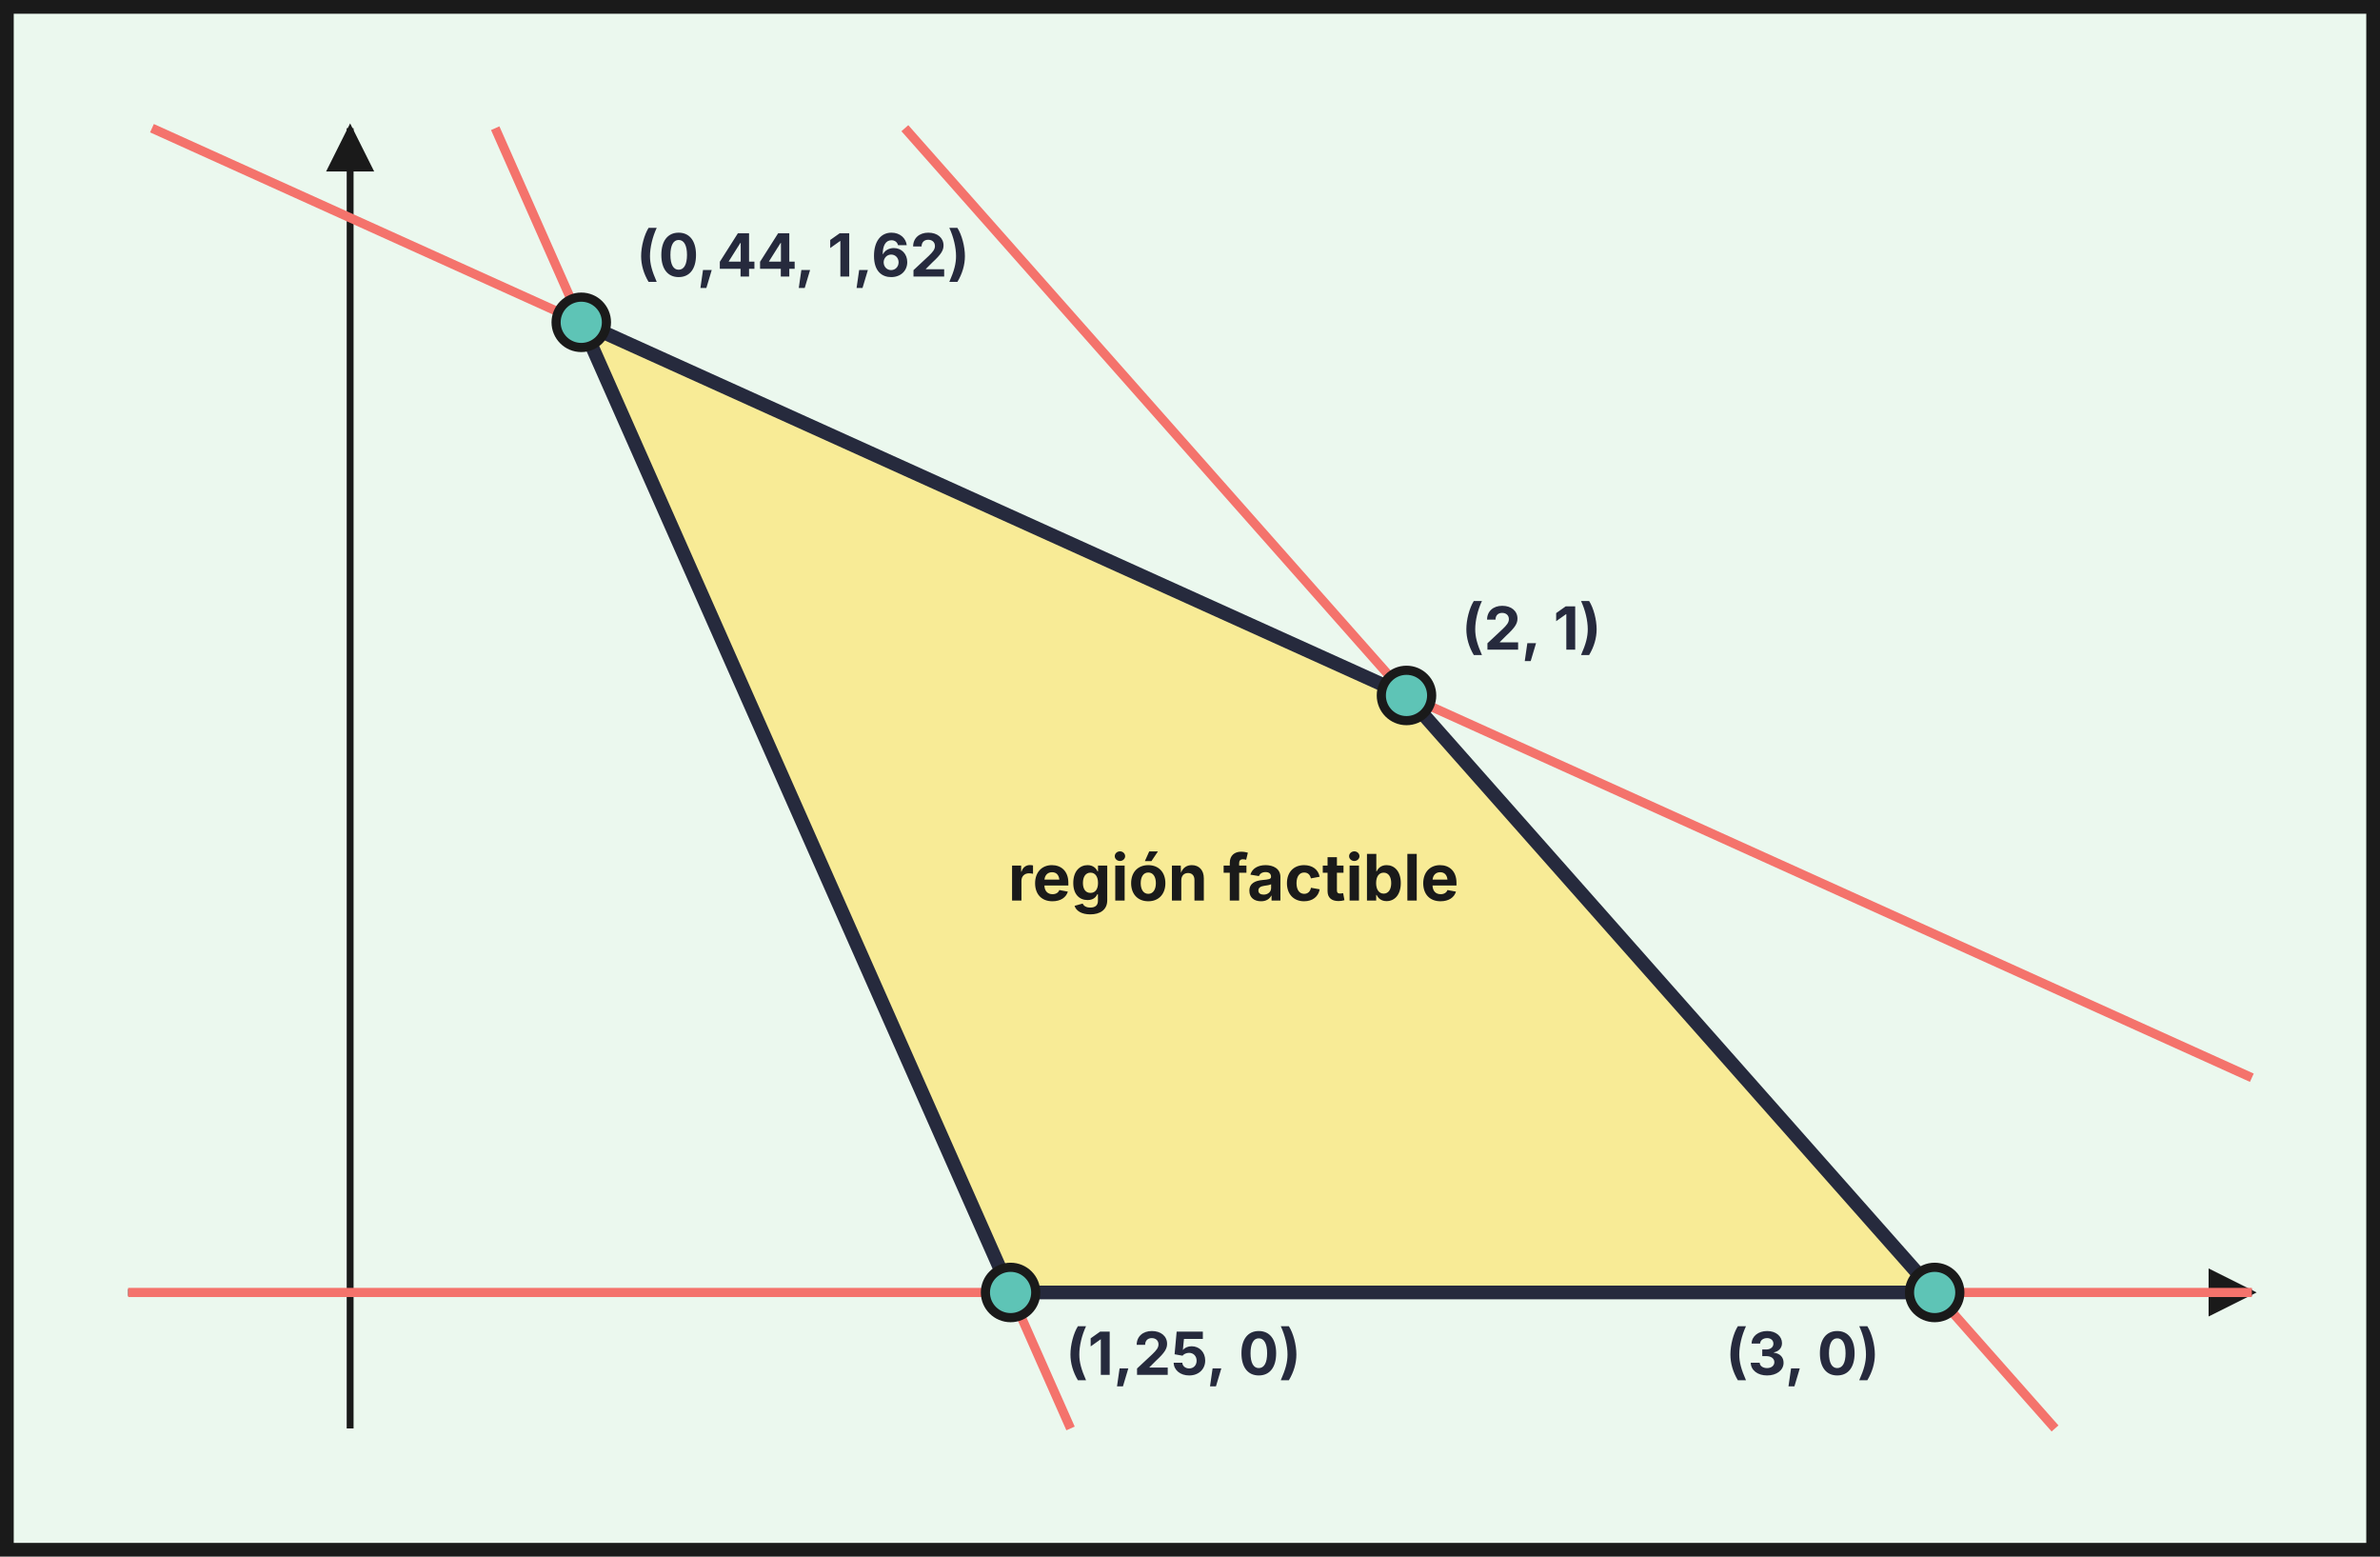
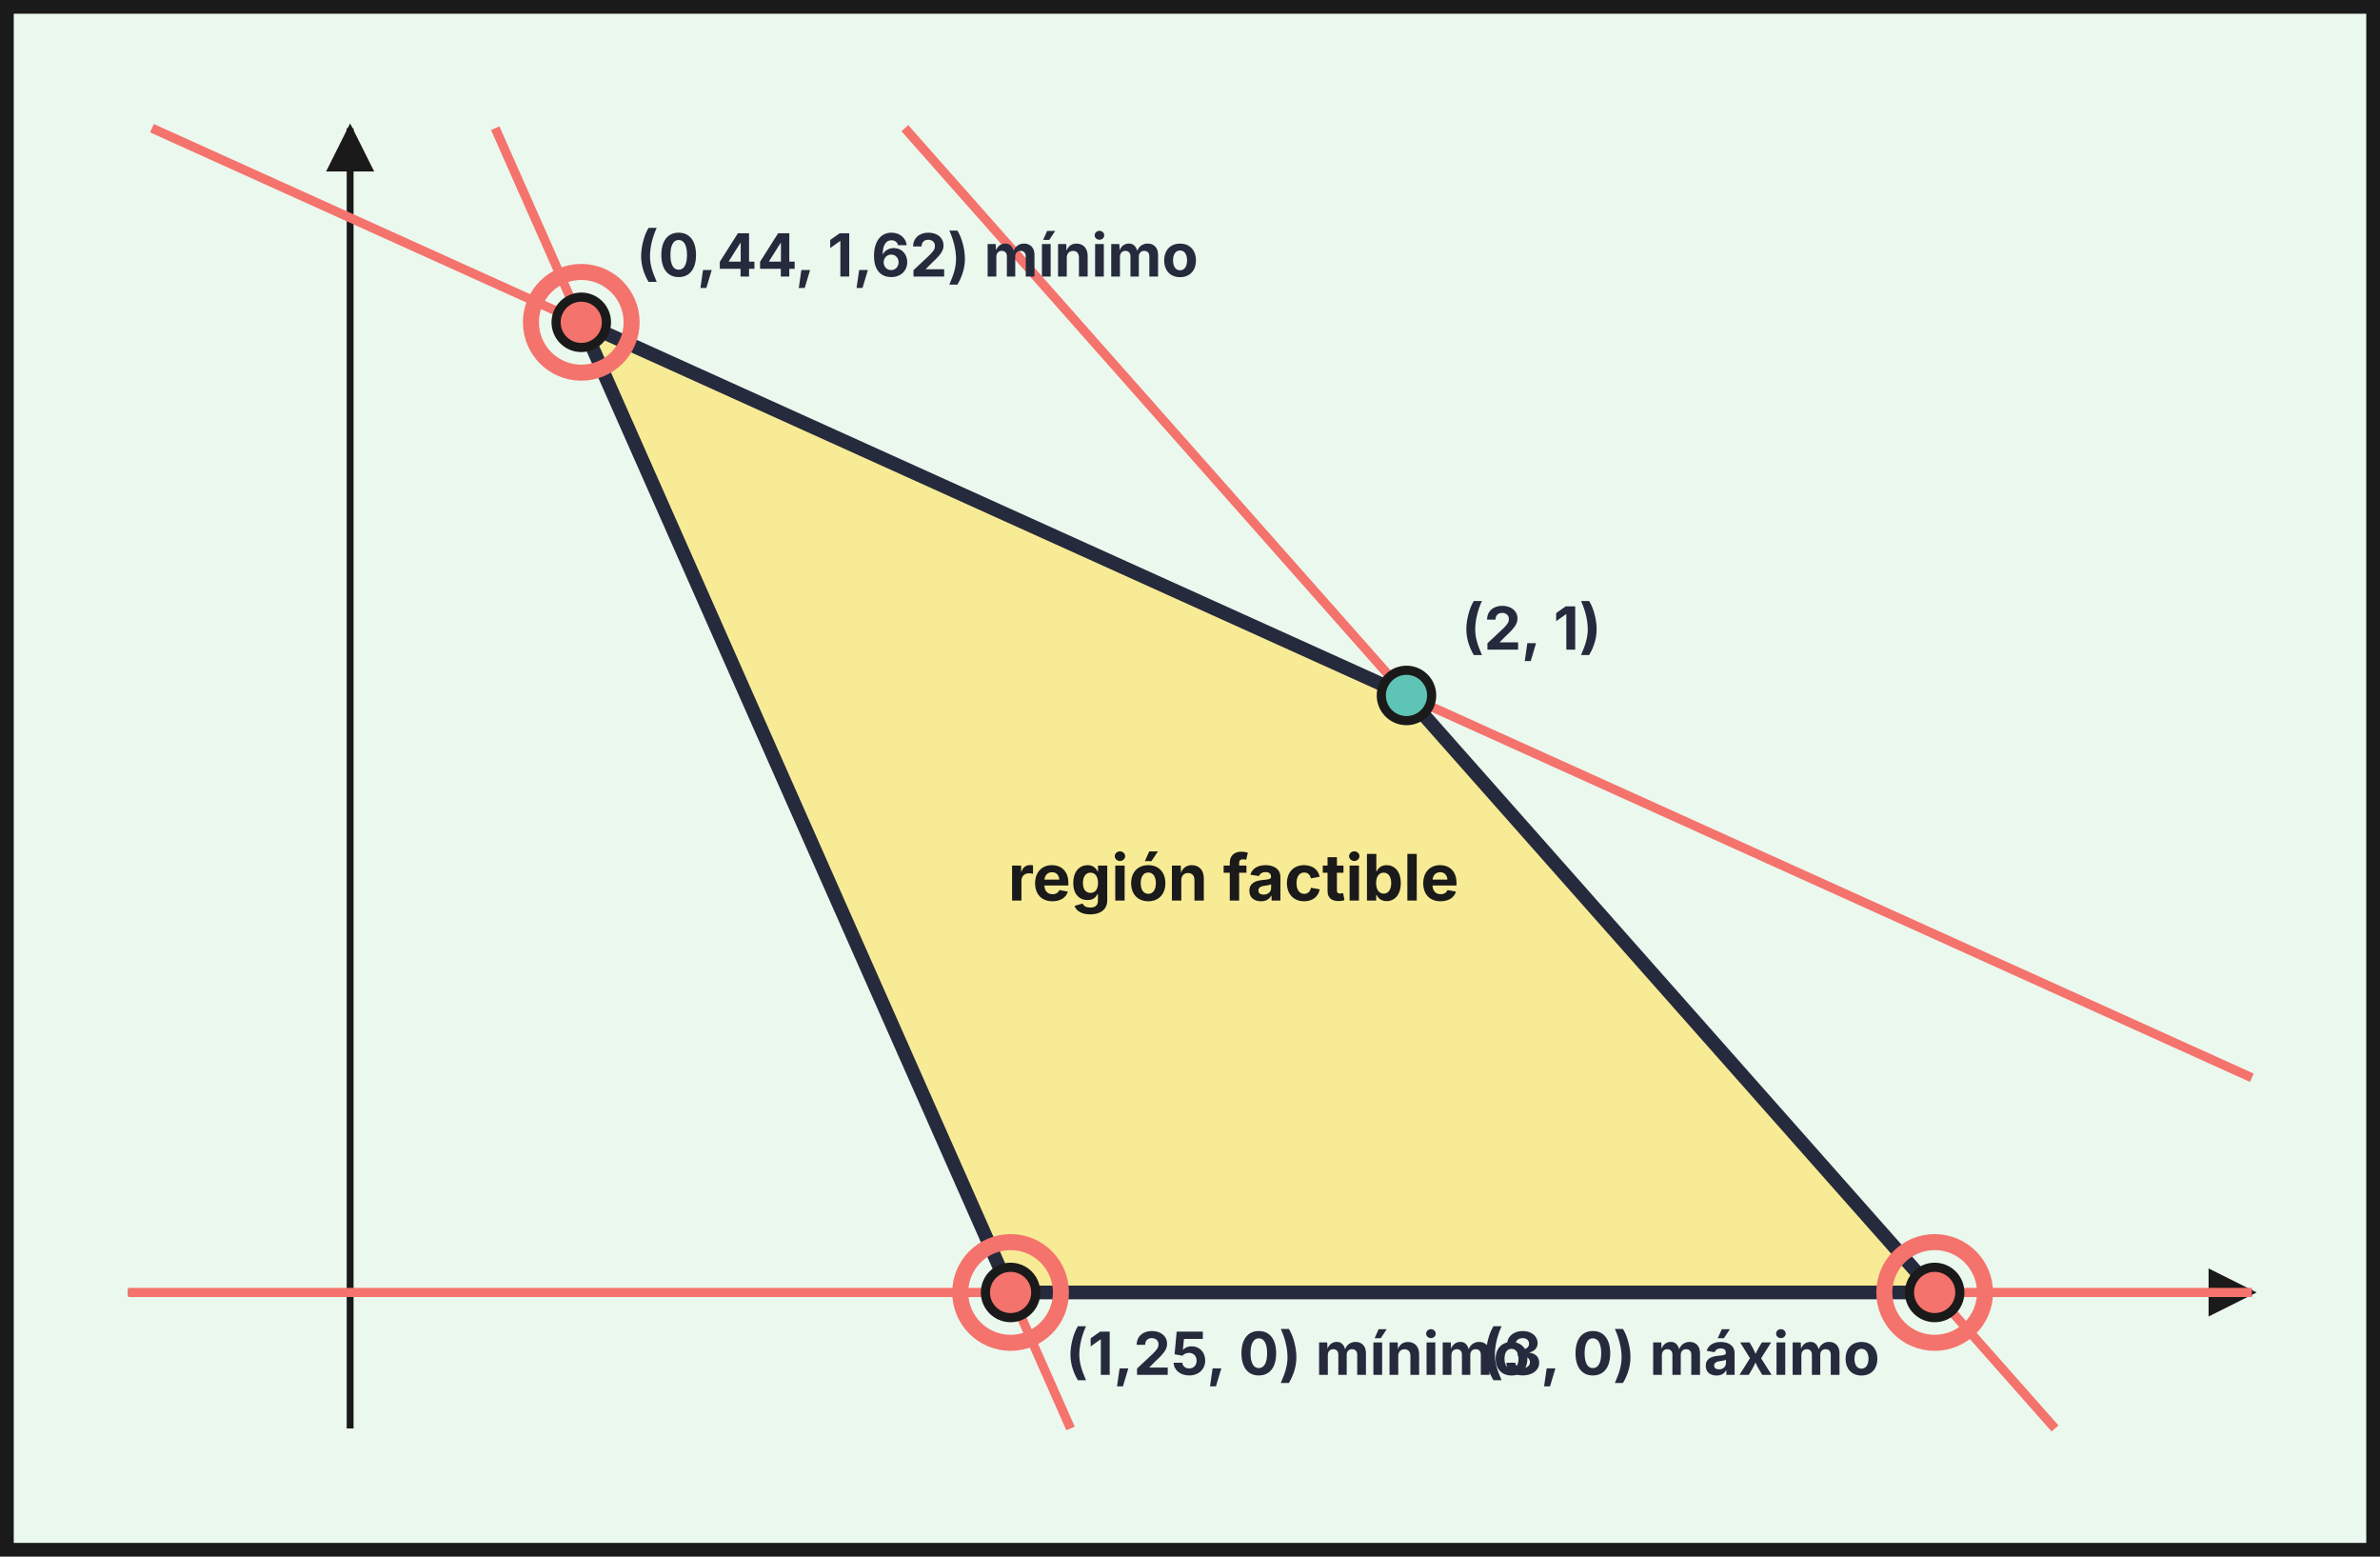
<svg xmlns="http://www.w3.org/2000/svg" viewBox="0 0 520 340" width="520" height="340" font-family="Inter, Helvetica, Arial, sans-serif" role="img">
  <defs>
    <marker id="f" viewBox="0 0 10 10" refX="9" refY="5" markerWidth="7" markerHeight="7" orient="auto">
      <path d="M0,0 L10,5 L0,10 z" fill="#1A1A1A" />
    </marker>
  </defs>
  <rect x="1.5" y="1.5" width="517" height="337" fill="#EBF8EE" stroke="#1A1A1A" stroke-width="3" />
  <path d="M220.8,282.3 L422.7,282.3 L307.3,151.9 L127.0,70.4 Z" fill="#FCE678" fill-opacity="0.75" stroke="none" />
  <line x1="28.0" y1="282.3" x2="492.0" y2="282.3" stroke="#1A1A1A" stroke-width="1.5" marker-end="url(#f)" />
  <line x1="76.5" y1="312.0" x2="76.5" y2="28.0" stroke="#1A1A1A" stroke-width="1.5" marker-end="url(#f)" />
  <line x1="233.9" y1="312.0" x2="108.2" y2="28.0" stroke="#F4736C" stroke-width="2" stroke-dasharray="0" />
  <line x1="492.0" y1="235.4" x2="33.2" y2="28.0" stroke="#F4736C" stroke-width="2" stroke-dasharray="0" />
  <line x1="449.0" y1="312.0" x2="197.7" y2="28.0" stroke="#F4736C" stroke-width="2" stroke-dasharray="0" />
  <line x1="28.0" y1="282.3" x2="492.0" y2="282.3" stroke="#F4736C" stroke-width="2" stroke-dasharray="0" />
  <path d="M220.8,282.3 L422.7,282.3 L307.3,151.9 L127.0,70.4 Z" fill="none" stroke="#262A3D" stroke-width="3" />
-   <circle cx="220.8" cy="282.3" r="5.5" fill="#5EC4B6" stroke="#1A1A1A" stroke-width="2" />
-   <text x="232.8" y="300.3" text-anchor="start" font-size="13" fill="#262A3D" font-weight="700">(1,25, 0)</text>
-   <circle cx="422.7" cy="282.3" r="5.5" fill="#5EC4B6" stroke="#1A1A1A" stroke-width="2" />
-   <text x="410.7" y="300.3" text-anchor="end" font-size="13" fill="#262A3D" font-weight="700">(3, 0)</text>
+   <circle cx="220.8" cy="282.3" r="11" fill="none" stroke="#F4736C" stroke-width="3.5" />
+   <circle cx="220.8" cy="282.3" r="5.5" fill="#F4736C" stroke="#1A1A1A" stroke-width="2" />
+   <text x="232.8" y="300.3" text-anchor="start" font-size="13" fill="#262A3D" font-weight="700">(1,25, 0) mínimo</text>
+   <circle cx="422.7" cy="282.3" r="11" fill="none" stroke="#F4736C" stroke-width="3.5" />
+   <circle cx="422.7" cy="282.3" r="5.5" fill="#F4736C" stroke="#1A1A1A" stroke-width="2" />
+   <text x="410.7" y="300.3" text-anchor="end" font-size="13" fill="#262A3D" font-weight="700">(3, 0) máximo</text>
  <circle cx="307.3" cy="151.9" r="5.5" fill="#5EC4B6" stroke="#1A1A1A" stroke-width="2" />
  <text x="319.3" y="141.9" text-anchor="start" font-size="13" fill="#262A3D" font-weight="700">(2, 1)</text>
-   <circle cx="127.0" cy="70.4" r="5.5" fill="#5EC4B6" stroke="#1A1A1A" stroke-width="2" />
-   <text x="139.0" y="60.4" text-anchor="start" font-size="13" fill="#262A3D" font-weight="700">(0,44, 1,62)</text>
+   <circle cx="127.0" cy="70.4" r="11" fill="none" stroke="#F4736C" stroke-width="3.5" />
+   <circle cx="127.0" cy="70.4" r="5.5" fill="#F4736C" stroke="#1A1A1A" stroke-width="2" />
+   <text x="139.0" y="60.4" text-anchor="start" font-size="13" fill="#262A3D" font-weight="700">(0,44, 1,62) mínimo</text>
  <text x="269.5" y="196.7" text-anchor="middle" font-size="14" fill="#1A1A1A" font-weight="700">región factible</text>
</svg>
